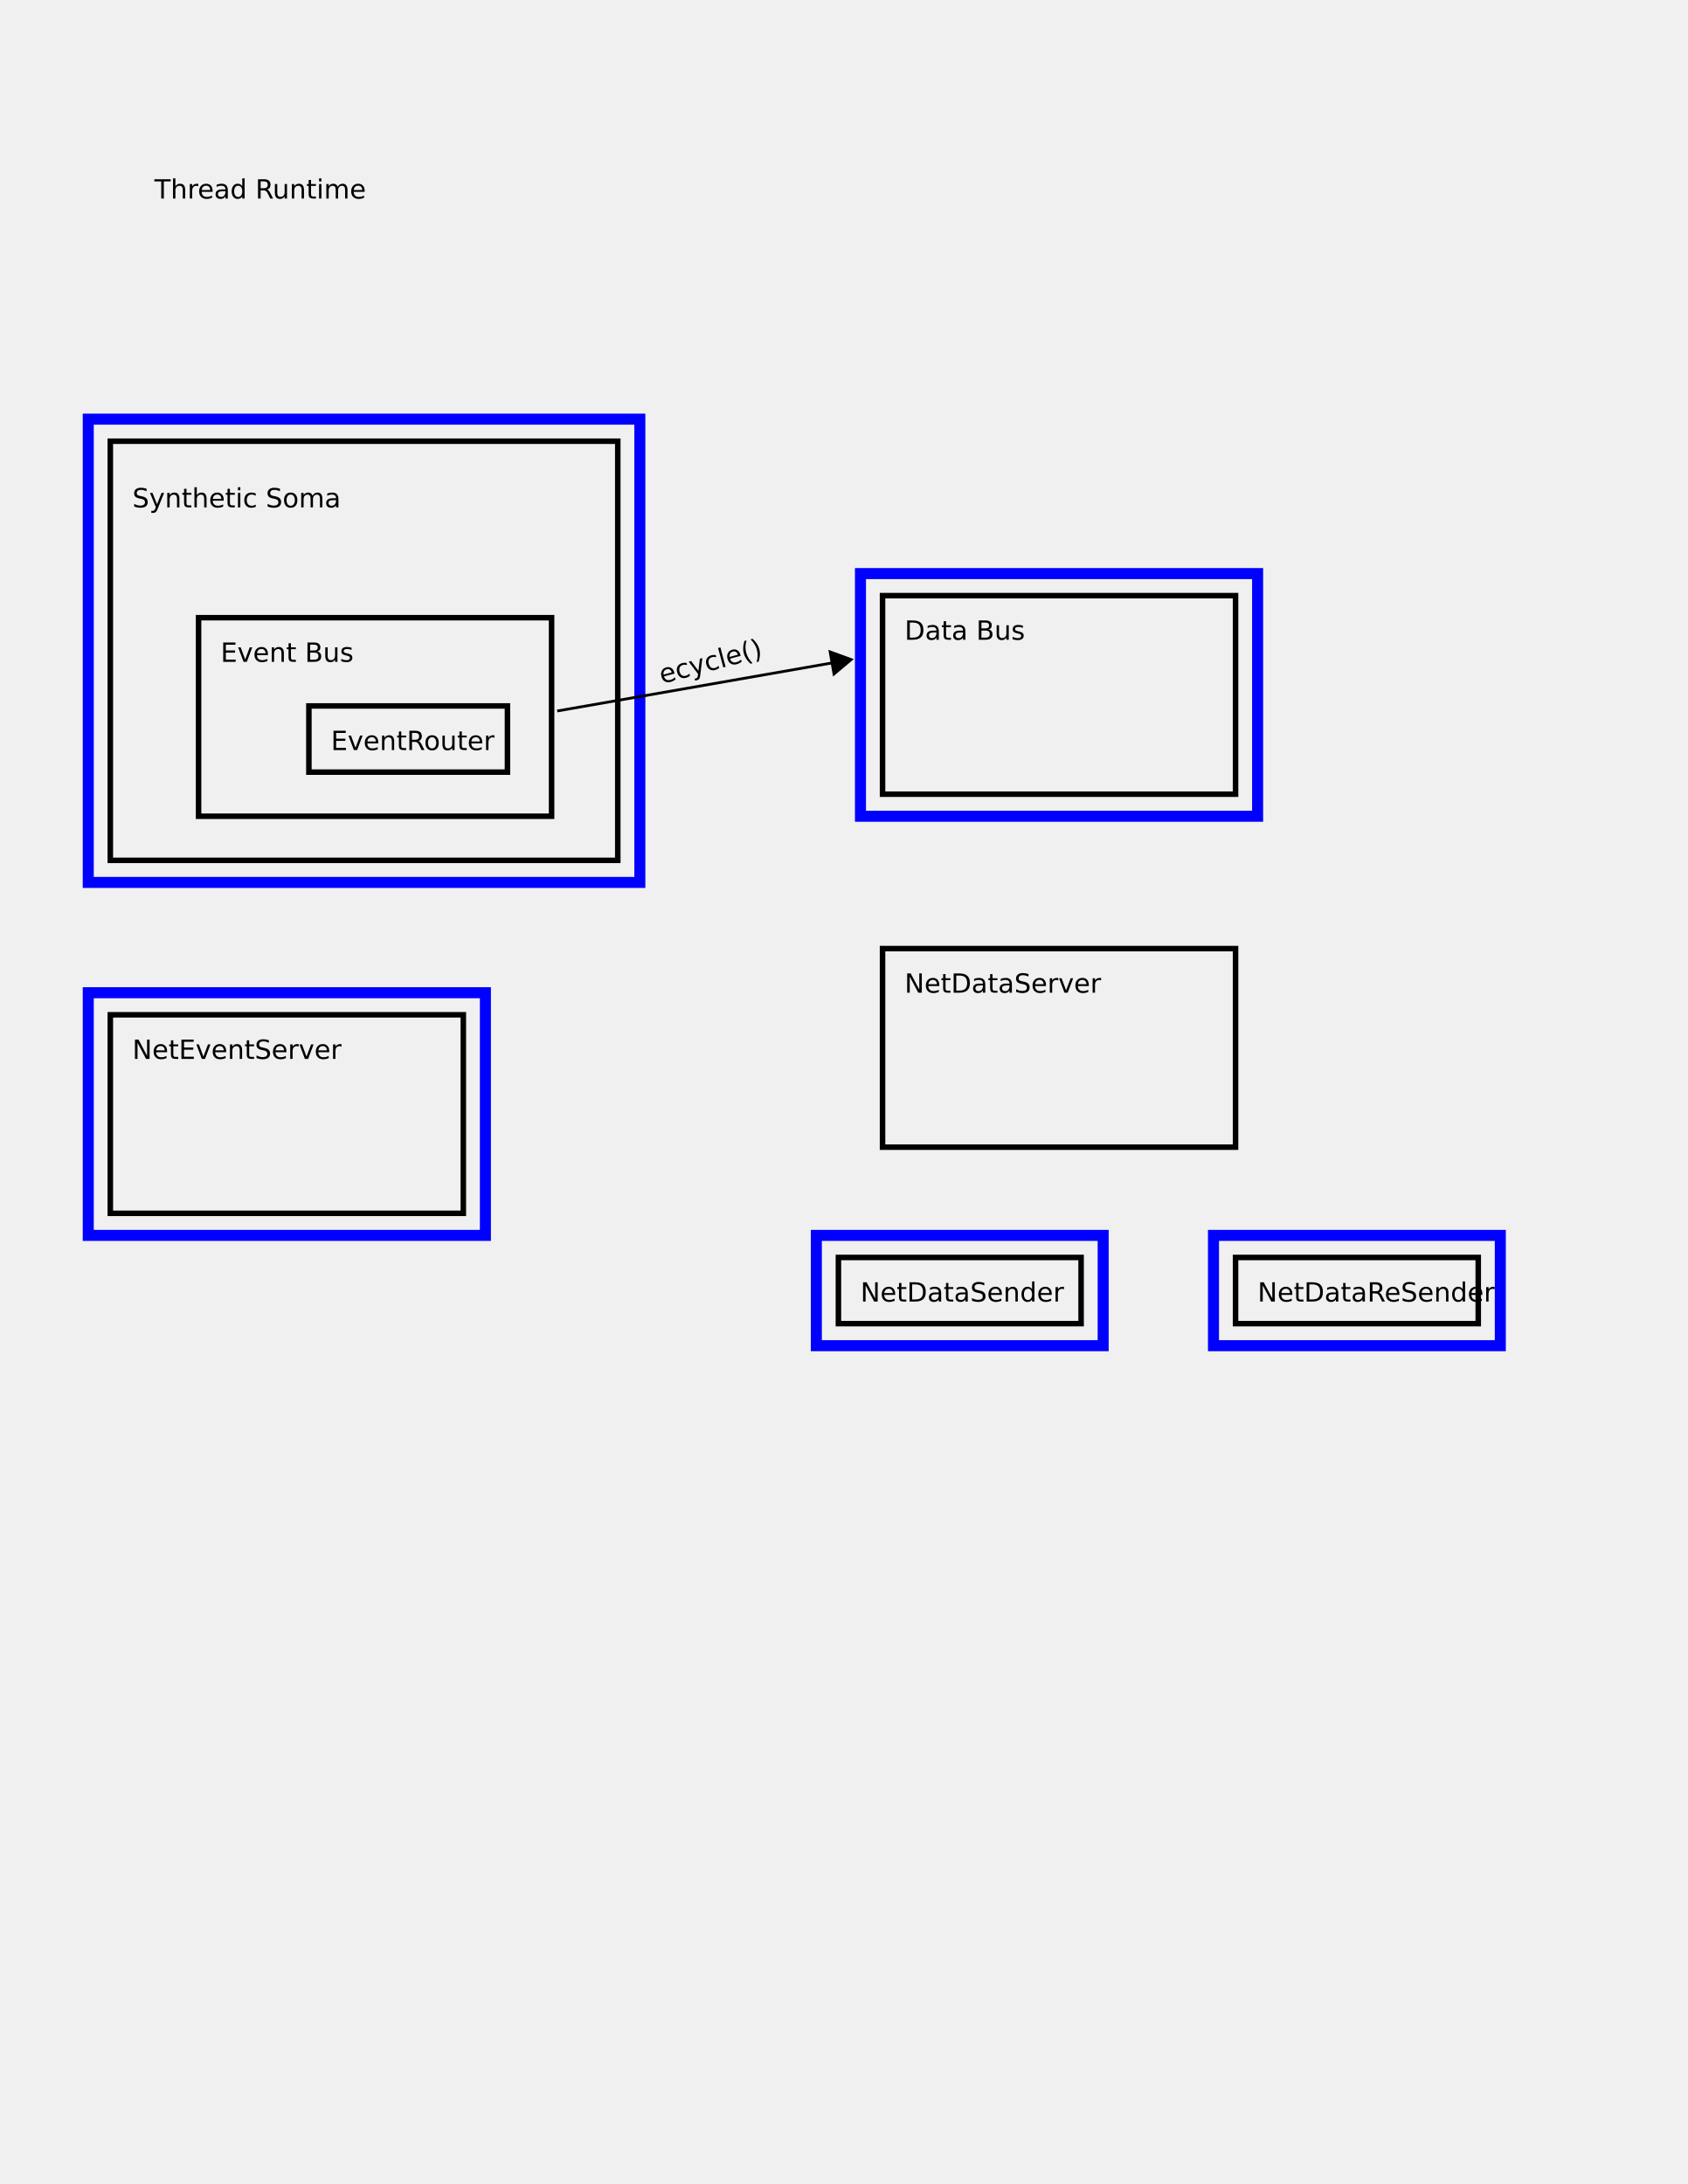
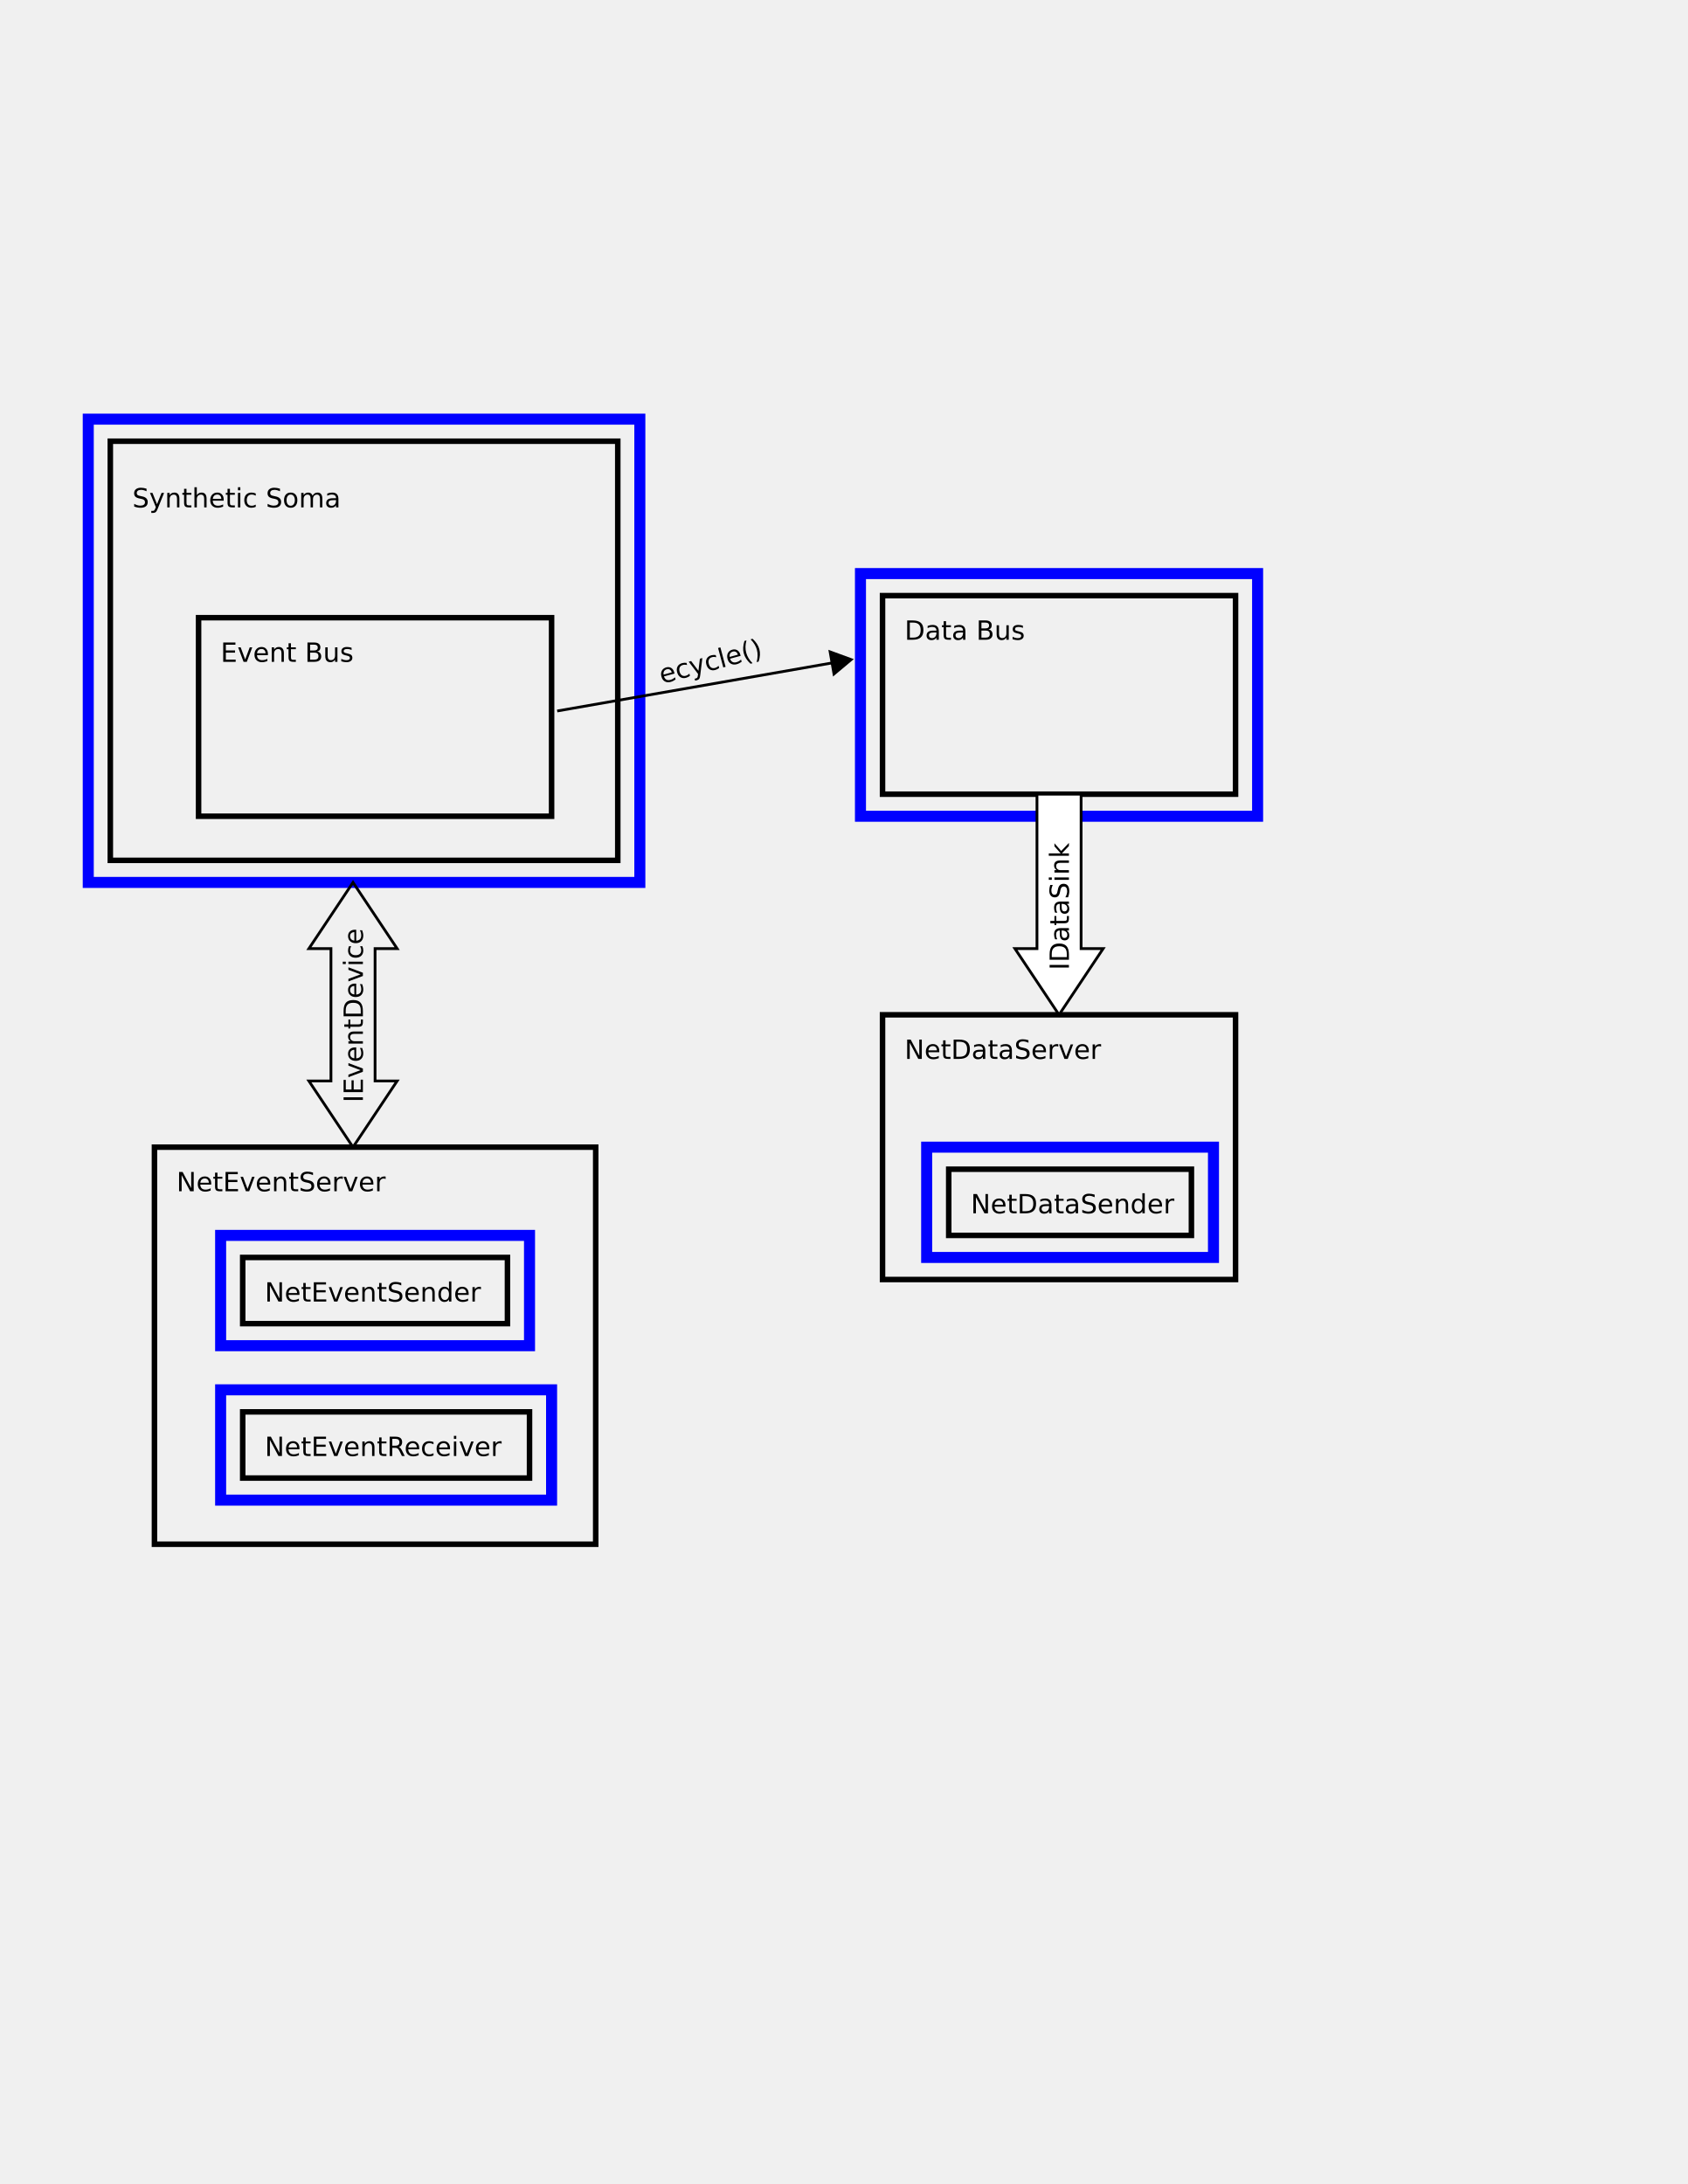
<svg xmlns="http://www.w3.org/2000/svg" width="765" height="990" id="svg2" version="1.1">
  <defs id="defs4">
    <marker orient="auto" refY="0.0" refX="0.0" id="TriangleOutL" style="overflow:visible">
      <path id="path3923" d="M 5.77,0.0 L -2.88,5.0 L -2.88,-5.0 L 5.77,0.0 z " style="fill-rule:evenodd;stroke:#000000;stroke-width:1.0pt;marker-start:none" transform="scale(0.8)" />
    </marker>
    <marker orient="auto" refY="0.0" refX="0.0" id="TriangleOutM" style="overflow:visible">
      <path id="path3926" d="M 5.77,0.0 L -2.88,5.0 L -2.88,-5.0 L 5.77,0.0 z " style="fill-rule:evenodd;stroke:#000000;stroke-width:1.0pt;marker-start:none" transform="scale(0.4)" />
    </marker>
  </defs>
  <g id="layer1" transform="translate(0,-62.36218)">
    <rect style="fill:none;stroke:#0000ff;stroke-width:5;stroke-miterlimit:4;stroke-opacity:1;stroke-dasharray:none" id="rect2818" width="250" height="210" x="40" y="252.362" />
-     <text xml:space="preserve" style="font-size:12px;font-style:normal;font-variant:normal;font-weight:normal;font-stretch:normal;text-align:start;line-height:125%;writing-mode:lr-tb;text-anchor:start;fill:#000000;fill-opacity:1;stroke:none;font-family:Bitstream Vera Sans;-inkscape-font-specification:Bitstream Vera Sans" x="70" y="152.362" id="text3592">
-       <tspan id="tspan3594" x="70" y="152.362">Thread Runtime</tspan>
-     </text>
    <text xml:space="preserve" style="font-size:12px;font-style:normal;font-variant:normal;font-weight:normal;font-stretch:normal;text-align:start;line-height:125%;writing-mode:lr-tb;text-anchor:start;fill:#000000;fill-opacity:1;stroke:none;font-family:Bitstream Vera Sans;-inkscape-font-specification:Bitstream Vera Sans" x="100" y="362.362" id="text3592-5">
      <tspan id="tspan3594-2" x="100" y="362.362">Event Bus</tspan>
    </text>
-     <text xml:space="preserve" style="font-size:12px;font-style:normal;font-variant:normal;font-weight:normal;font-stretch:normal;text-align:start;line-height:125%;writing-mode:lr-tb;text-anchor:start;fill:#000000;fill-opacity:1;stroke:none;font-family:Bitstream Vera Sans;-inkscape-font-specification:Bitstream Vera Sans" x="150" y="402.362" id="text3592-5-4-7">
-       <tspan id="tspan3594-2-3-8" x="150" y="402.362">EventRouter</tspan>
-     </text>
-     <rect style="fill:none;stroke:#000000;stroke-width:2.5;stroke-miterlimit:4;stroke-opacity:1;stroke-dasharray:none" id="rect3671" width="90" height="30" x="140" y="320" transform="translate(0,62.36218)" />
    <rect style="fill:none;stroke:#000000;stroke-width:2.5;stroke-miterlimit:4;stroke-opacity:1;stroke-dasharray:none" id="rect3671-6" width="160" height="90" x="90" y="342.362" />
    <rect style="fill:none;stroke:#000000;stroke-width:2.5;stroke-miterlimit:4;stroke-opacity:1;stroke-dasharray:none" id="rect3671-6-8" width="230" height="190" x="50" y="262.362" />
    <text xml:space="preserve" style="font-size:12px;font-style:normal;font-variant:normal;font-weight:normal;font-stretch:normal;text-align:start;line-height:125%;writing-mode:lr-tb;text-anchor:start;fill:#000000;fill-opacity:1;stroke:none;font-family:Bitstream Vera Sans;-inkscape-font-specification:Bitstream Vera Sans" x="60" y="292.362" id="text3717">
      <tspan id="tspan3719" x="60" y="292.362">Synthetic Soma</tspan>
    </text>
    <text xml:space="preserve" style="font-size:12px;font-style:normal;font-variant:normal;font-weight:normal;font-stretch:normal;text-align:start;line-height:125%;writing-mode:lr-tb;text-anchor:start;fill:#000000;fill-opacity:1;stroke:none;font-family:Bitstream Vera Sans;-inkscape-font-specification:Bitstream Vera Sans" x="410" y="352.362" id="text3592-5-8">
      <tspan id="tspan3594-2-4" x="410" y="352.362">Data Bus</tspan>
    </text>
    <rect style="fill:none;stroke:#000000;stroke-width:2.5;stroke-miterlimit:4;stroke-opacity:1;stroke-dasharray:none" id="rect3671-6-3" width="160" height="90" x="400" y="332.362" />
    <rect style="fill:none;stroke:#0000ff;stroke-width:5;stroke-miterlimit:4;stroke-opacity:1;stroke-dasharray:none" id="rect2818-1" width="180" height="110" x="390" y="322.362" />
    <path style="color:#000000;fill:none;stroke:#000000;stroke-width:1.25;stroke-linecap:butt;stroke-linejoin:miter;stroke-miterlimit:4;stroke-opacity:1;stroke-dasharray:none;stroke-dashoffset:0;marker:none;visibility:visible;display:inline;overflow:visible;enable-background:accumulate;marker-end:url(#TriangleOutL)" d="M 252.538,322.289 380,300" id="path3771" transform="translate(0,62.36218)" />
    <text xml:space="preserve" style="font-size:12px;font-style:normal;font-variant:normal;font-weight:normal;font-stretch:normal;text-align:start;line-height:125%;writing-mode:lr-tb;text-anchor:start;fill:#000000;fill-opacity:1;stroke:none;font-family:Bitstream Vera Sans;-inkscape-font-specification:Bitstream Vera Sans" x="193.403" y="437.32" id="text3773" transform="matrix(0.9659258,-0.258819,0.258819,0.9659258,0,0)">
      <tspan id="tspan3775" x="193.403" y="437.32">ecycle()</tspan>
    </text>
-     <text xml:space="preserve" style="font-size:12px;font-style:normal;font-variant:normal;font-weight:normal;font-stretch:normal;text-align:start;line-height:125%;writing-mode:lr-tb;text-anchor:start;fill:#000000;fill-opacity:1;stroke:none;font-family:Bitstream Vera Sans;-inkscape-font-specification:Bitstream Vera Sans" x="60" y="542.362" id="text3592-5-8-9">
-       <tspan id="tspan3594-2-4-7" x="60" y="542.362">NetEventServer</tspan>
+     <text xml:space="preserve" style="font-size:12px;font-style:normal;font-variant:normal;font-weight:normal;font-stretch:normal;text-align:start;line-height:125%;writing-mode:lr-tb;text-anchor:start;fill:#000000;fill-opacity:1;stroke:none;font-family:Bitstream Vera Sans;-inkscape-font-specification:Bitstream Vera Sans" x="80" y="602.362" id="text3592-5-8-9">
+       <tspan id="tspan3594-2-4-7" x="80" y="602.362">NetEventServer</tspan>
    </text>
-     <rect style="fill:none;stroke:#000000;stroke-width:2.5;stroke-miterlimit:4;stroke-opacity:1;stroke-dasharray:none" id="rect3671-6-3-7" width="160" height="90" x="50" y="522.362" />
-     <rect style="fill:none;stroke:#0000ff;stroke-width:5;stroke-miterlimit:4;stroke-opacity:1;stroke-dasharray:none" id="rect2818-1-8" width="180" height="110" x="40" y="512.362" />
-     <text xml:space="preserve" style="font-size:12px;font-style:normal;font-variant:normal;font-weight:normal;font-stretch:normal;text-align:start;line-height:125%;writing-mode:lr-tb;text-anchor:start;fill:#000000;fill-opacity:1;stroke:none;font-family:Bitstream Vera Sans;-inkscape-font-specification:Bitstream Vera Sans" x="410" y="512.362" id="text3592-5-8-9-2">
-       <tspan id="tspan3594-2-4-7-9" x="410" y="512.362">NetDataServer</tspan>
+     <rect style="fill:none;stroke:#000000;stroke-width:2.5;stroke-miterlimit:4;stroke-opacity:1;stroke-dasharray:none" id="rect3671-6-3-7" width="200" height="180" x="70" y="582.362" />
+     <text xml:space="preserve" style="font-size:12px;font-style:normal;font-variant:normal;font-weight:normal;font-stretch:normal;text-align:start;line-height:125%;writing-mode:lr-tb;text-anchor:start;fill:#000000;fill-opacity:1;stroke:none;font-family:Bitstream Vera Sans;-inkscape-font-specification:Bitstream Vera Sans" x="410" y="542.362" id="text3592-5-8-9-2">
+       <tspan id="tspan3594-2-4-7-9" x="410" y="542.362">NetDataServer</tspan>
    </text>
-     <rect style="fill:none;stroke:#000000;stroke-width:2.5;stroke-miterlimit:4;stroke-opacity:1;stroke-dasharray:none" id="rect3671-6-3-7-3" width="160" height="90" x="400" y="492.362" />
-     <text xml:space="preserve" style="font-size:12px;font-style:normal;font-variant:normal;font-weight:normal;font-stretch:normal;text-align:start;line-height:125%;writing-mode:lr-tb;text-anchor:start;fill:#000000;fill-opacity:1;stroke:none;font-family:Bitstream Vera Sans;-inkscape-font-specification:Bitstream Vera Sans" x="390" y="652.362" id="text3592-5-8-9-2-9">
-       <tspan id="tspan3594-2-4-7-9-6" x="390" y="652.362">NetDataSender</tspan>
+     <rect style="fill:none;stroke:#000000;stroke-width:2.5;stroke-miterlimit:4;stroke-opacity:1;stroke-dasharray:none" id="rect3671-6-3-7-3" width="160" height="120" x="400" y="522.362" />
+     <text xml:space="preserve" style="font-size:12px;font-style:normal;font-variant:normal;font-weight:normal;font-stretch:normal;text-align:start;line-height:125%;writing-mode:lr-tb;text-anchor:start;fill:#000000;fill-opacity:1;stroke:none;font-family:Bitstream Vera Sans;-inkscape-font-specification:Bitstream Vera Sans" x="440" y="612.362" id="text3592-5-8-9-2-9">
+       <tspan id="tspan3594-2-4-7-9-6" x="440" y="612.362">NetDataSender</tspan>
    </text>
-     <rect style="fill:none;stroke:#0000ff;stroke-width:5;stroke-miterlimit:4;stroke-opacity:1;stroke-dasharray:none" id="rect2818-1-8-5" width="130" height="50" x="370" y="622.362" />
-     <rect style="fill:none;stroke:#000000;stroke-width:2.5;stroke-miterlimit:4;stroke-opacity:1;stroke-dasharray:none" id="rect3671-6-3-7-3-6" width="110" height="30" x="380" y="632.362" />
-     <text xml:space="preserve" style="font-size:12px;font-style:normal;font-variant:normal;font-weight:normal;font-stretch:normal;text-align:start;line-height:125%;writing-mode:lr-tb;text-anchor:start;fill:#000000;fill-opacity:1;stroke:none;font-family:Bitstream Vera Sans;-inkscape-font-specification:Bitstream Vera Sans" x="570" y="652.362" id="text3592-5-8-9-2-9-1">
-       <tspan id="tspan3594-2-4-7-9-6-1" x="570" y="652.362">NetDataReSender</tspan>
+     <rect style="fill:none;stroke:#0000ff;stroke-width:5;stroke-miterlimit:4;stroke-opacity:1;stroke-dasharray:none" id="rect2818-1-8-5" width="130" height="50" x="420" y="582.362" />
+     <rect style="fill:none;stroke:#000000;stroke-width:2.5;stroke-miterlimit:4;stroke-opacity:1;stroke-dasharray:none" id="rect3671-6-3-7-3-6" width="110" height="30" x="430" y="592.362" />
+     <text xml:space="preserve" style="font-size:12px;font-style:normal;font-variant:normal;font-weight:normal;font-stretch:normal;text-align:start;line-height:125%;writing-mode:lr-tb;text-anchor:start;fill:#000000;fill-opacity:1;stroke:none;font-family:Bitstream Vera Sans;-inkscape-font-specification:Bitstream Vera Sans" x="120" y="652.362" id="text3592-5-8-9-2-9-5">
+       <tspan id="tspan3594-2-4-7-9-6-5" x="120" y="652.362">NetEventSender</tspan>
    </text>
-     <rect style="fill:none;stroke:#0000ff;stroke-width:5;stroke-miterlimit:4;stroke-opacity:1;stroke-dasharray:none" id="rect2818-1-8-5-5" width="130" height="50" x="550" y="622.362" />
-     <rect style="fill:none;stroke:#000000;stroke-width:2.5;stroke-miterlimit:4;stroke-opacity:1;stroke-dasharray:none" id="rect3671-6-3-7-3-6-9" width="110" height="30" x="560" y="632.362" />
+     <rect style="fill:none;stroke:#0000ff;stroke-width:5;stroke-miterlimit:4;stroke-opacity:1;stroke-dasharray:none" id="rect2818-1-8-5-4" width="140" height="50" x="100" y="622.362" />
+     <rect style="fill:none;stroke:#000000;stroke-width:2.5;stroke-miterlimit:4;stroke-opacity:1;stroke-dasharray:none" id="rect3671-6-3-7-3-6-7" width="120" height="30" x="110" y="632.362" />
+     <text xml:space="preserve" style="font-size:12px;font-style:normal;font-variant:normal;font-weight:normal;font-stretch:normal;text-align:start;line-height:125%;writing-mode:lr-tb;text-anchor:start;fill:#000000;fill-opacity:1;stroke:none;font-family:Bitstream Vera Sans;-inkscape-font-specification:Bitstream Vera Sans" x="120" y="722.362" id="text3592-5-8-9-2-9-3">
+       <tspan id="tspan3594-2-4-7-9-6-0" x="120" y="722.362">NetEventReceiver</tspan>
+     </text>
+     <rect style="fill:none;stroke:#0000ff;stroke-width:5;stroke-miterlimit:4;stroke-opacity:1;stroke-dasharray:none" id="rect2818-1-8-5-7" width="150" height="50" x="100" y="692.362" />
+     <rect style="fill:none;stroke:#000000;stroke-width:2.5;stroke-miterlimit:4;stroke-opacity:1;stroke-dasharray:none" id="rect3671-6-3-7-3-6-8" width="130" height="30" x="110" y="702.362" />
+     <path style="color:#000000;fill:none;stroke:#000000;stroke-width:1.25;stroke-linecap:butt;stroke-linejoin:miter;stroke-miterlimit:4;stroke-opacity:1;stroke-dasharray:none;stroke-dashoffset:0;marker:none;visibility:visible;display:inline;overflow:visible;enable-background:accumulate" d="m 150,430 -10,0 20,-30 20,30 -10,0 0,60 10,0 -20,30 -20,-30 10,0 0,-60 z" id="path2912" transform="translate(0,62.36218)" />
+     <text xml:space="preserve" style="font-size:12px;font-style:normal;font-variant:normal;font-weight:normal;font-stretch:normal;text-align:start;line-height:125%;writing-mode:lr-tb;text-anchor:start;fill:#000000;fill-opacity:1;stroke:none;font-family:Bitstream Vera Sans;-inkscape-font-specification:Bitstream Vera Sans" x="-562.124" y="164.474" id="text2914" transform="matrix(0,-1,1,0,0,0)">
+       <tspan id="tspan2916" x="-562.124" y="164.474">IEventDevice</tspan>
+     </text>
+     <path style="color:#000000;fill:#ffffff;fill-opacity:1;stroke:#000000;stroke-width:1.25;stroke-linecap:butt;stroke-linejoin:miter;stroke-miterlimit:4;stroke-opacity:1;stroke-dasharray:none;stroke-dashoffset:0;marker:none;visibility:visible;display:inline;overflow:visible;enable-background:accumulate" d="m 470,422.362 20,0 0,70 10,0 -20,30 -20,-30 10,0 0,-70 z" id="path2912-2" />
+     <text xml:space="preserve" style="font-size:12px;font-style:normal;font-variant:normal;font-weight:normal;font-stretch:normal;text-align:start;line-height:125%;writing-mode:lr-tb;text-anchor:start;fill:#000000;fill-opacity:1;stroke:none;font-family:Bitstream Vera Sans;-inkscape-font-specification:Bitstream Vera Sans" x="-502.124" y="484.474" id="text2914-0" transform="matrix(0,-1,1,0,0,0)">
+       <tspan id="tspan2916-6" x="-502.124" y="484.474">IDataSink</tspan>
+     </text>
  </g>
</svg>
